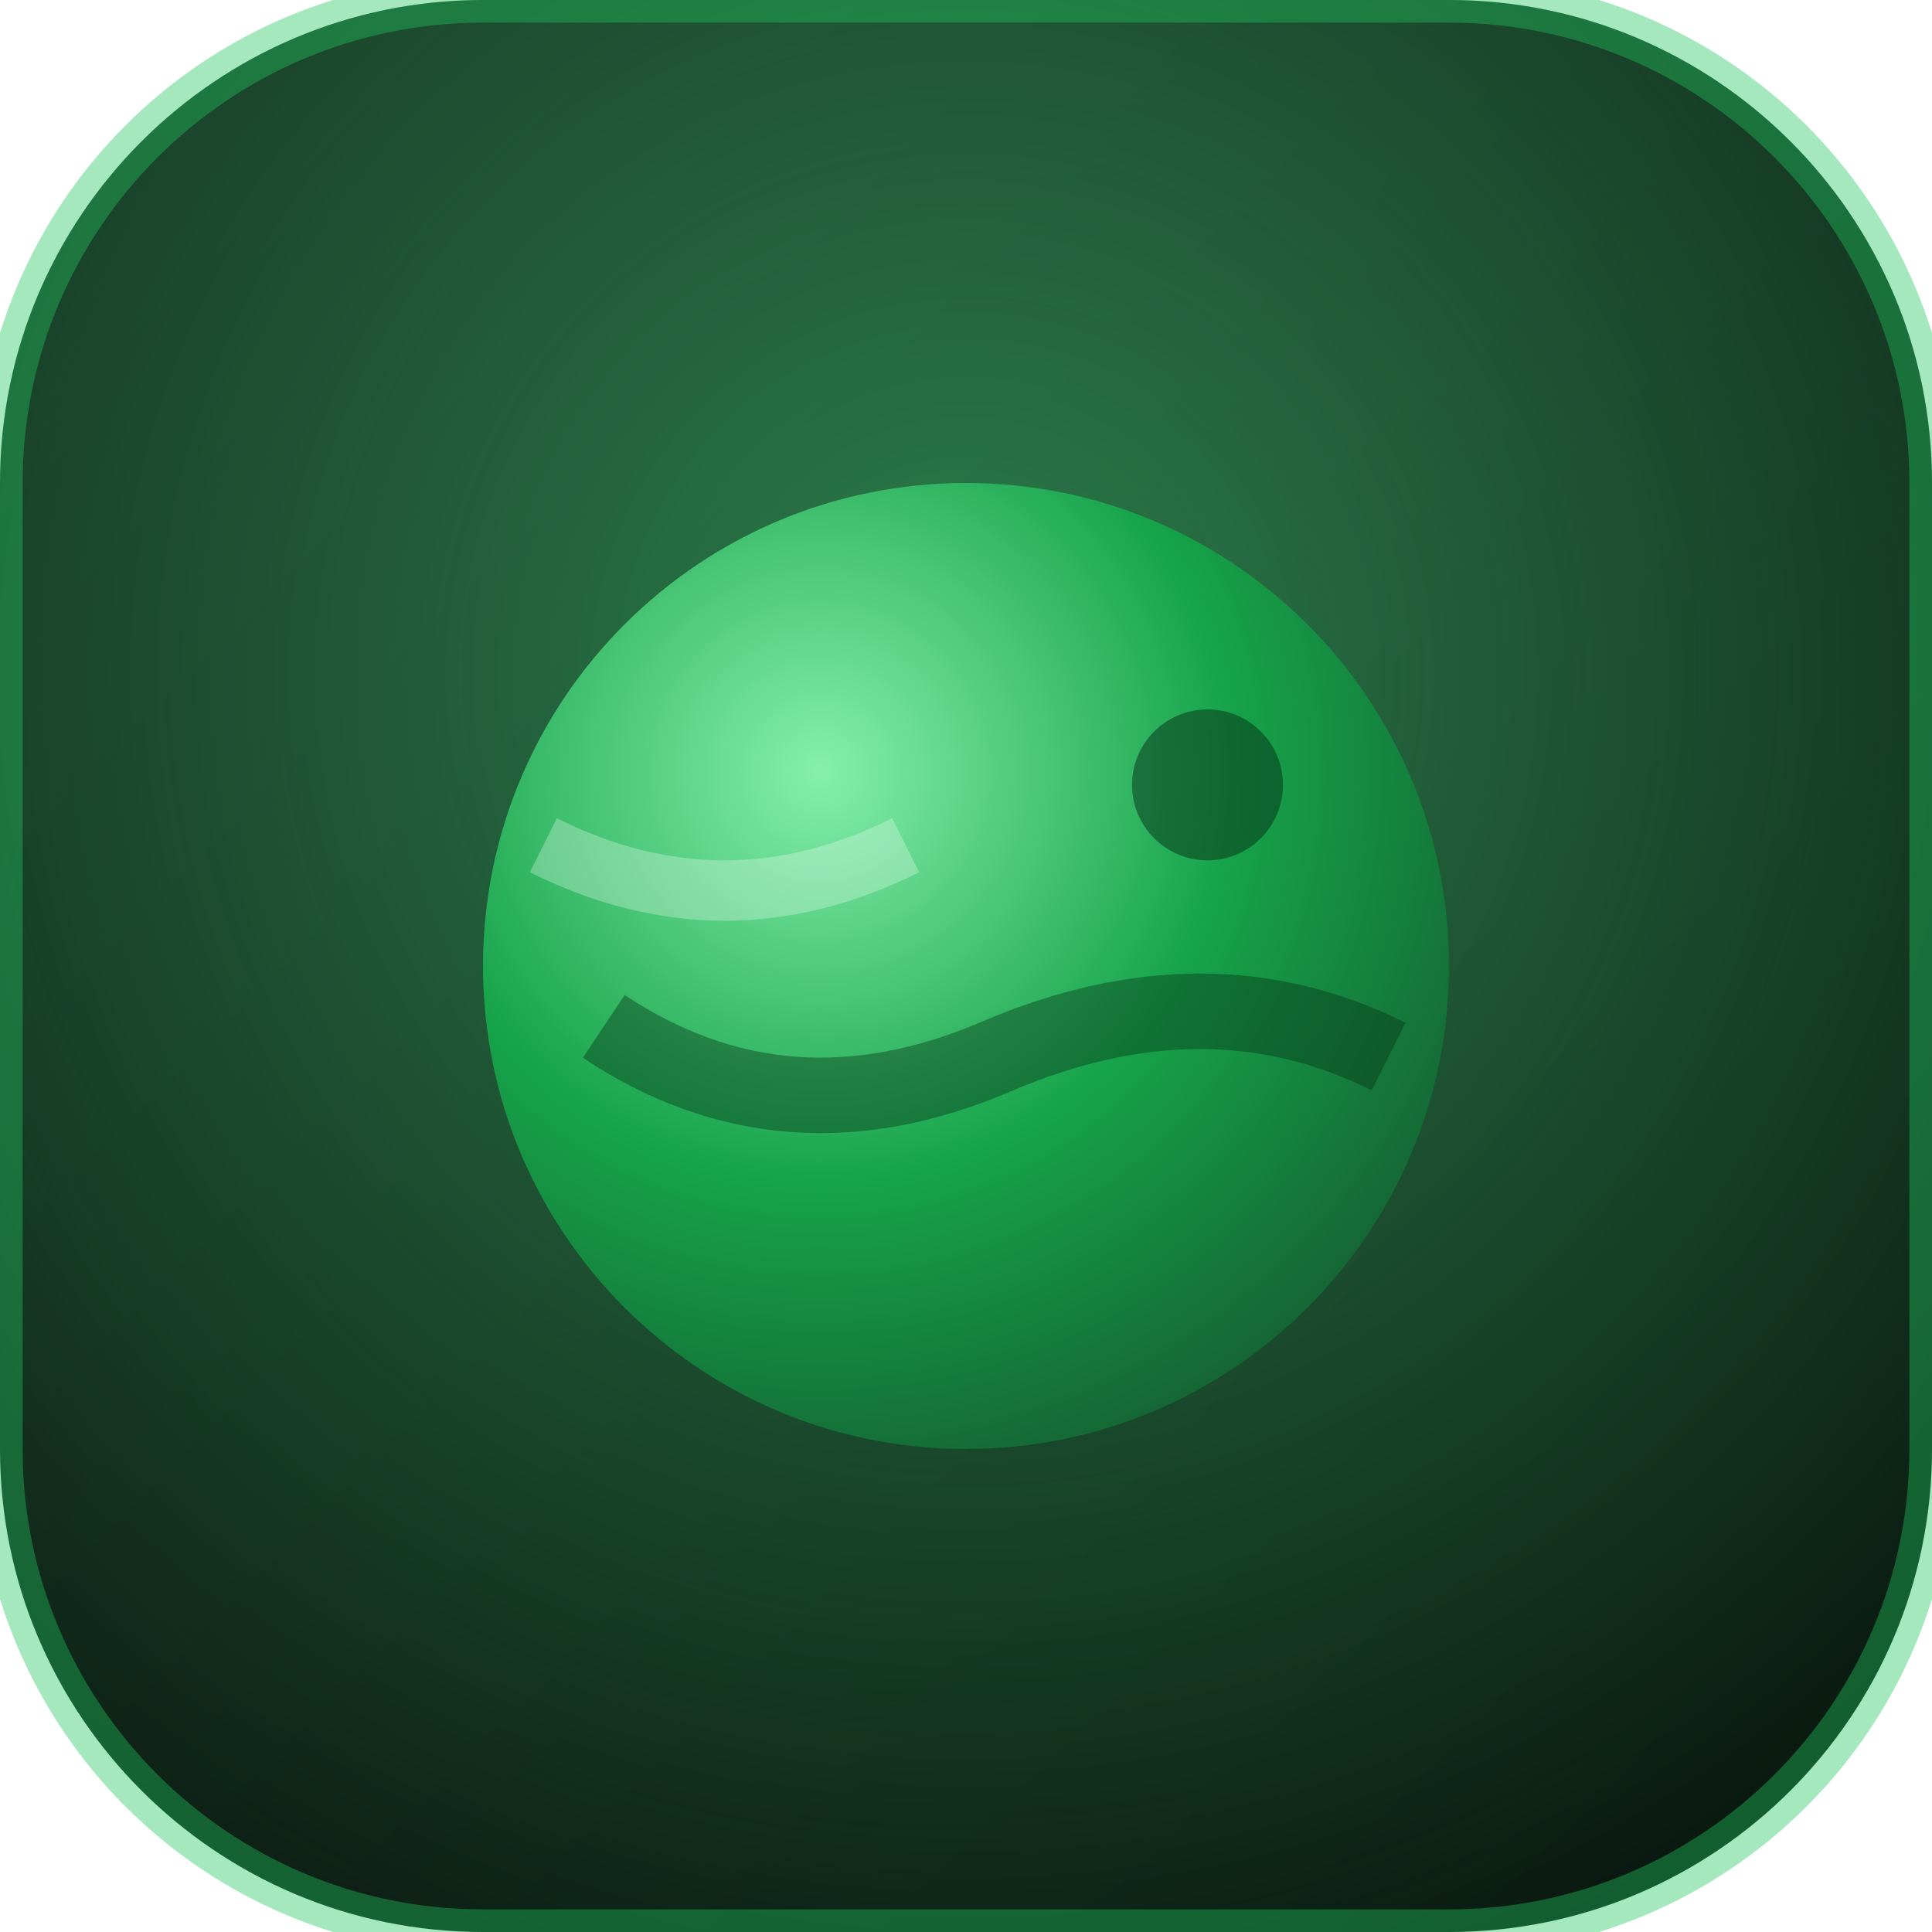
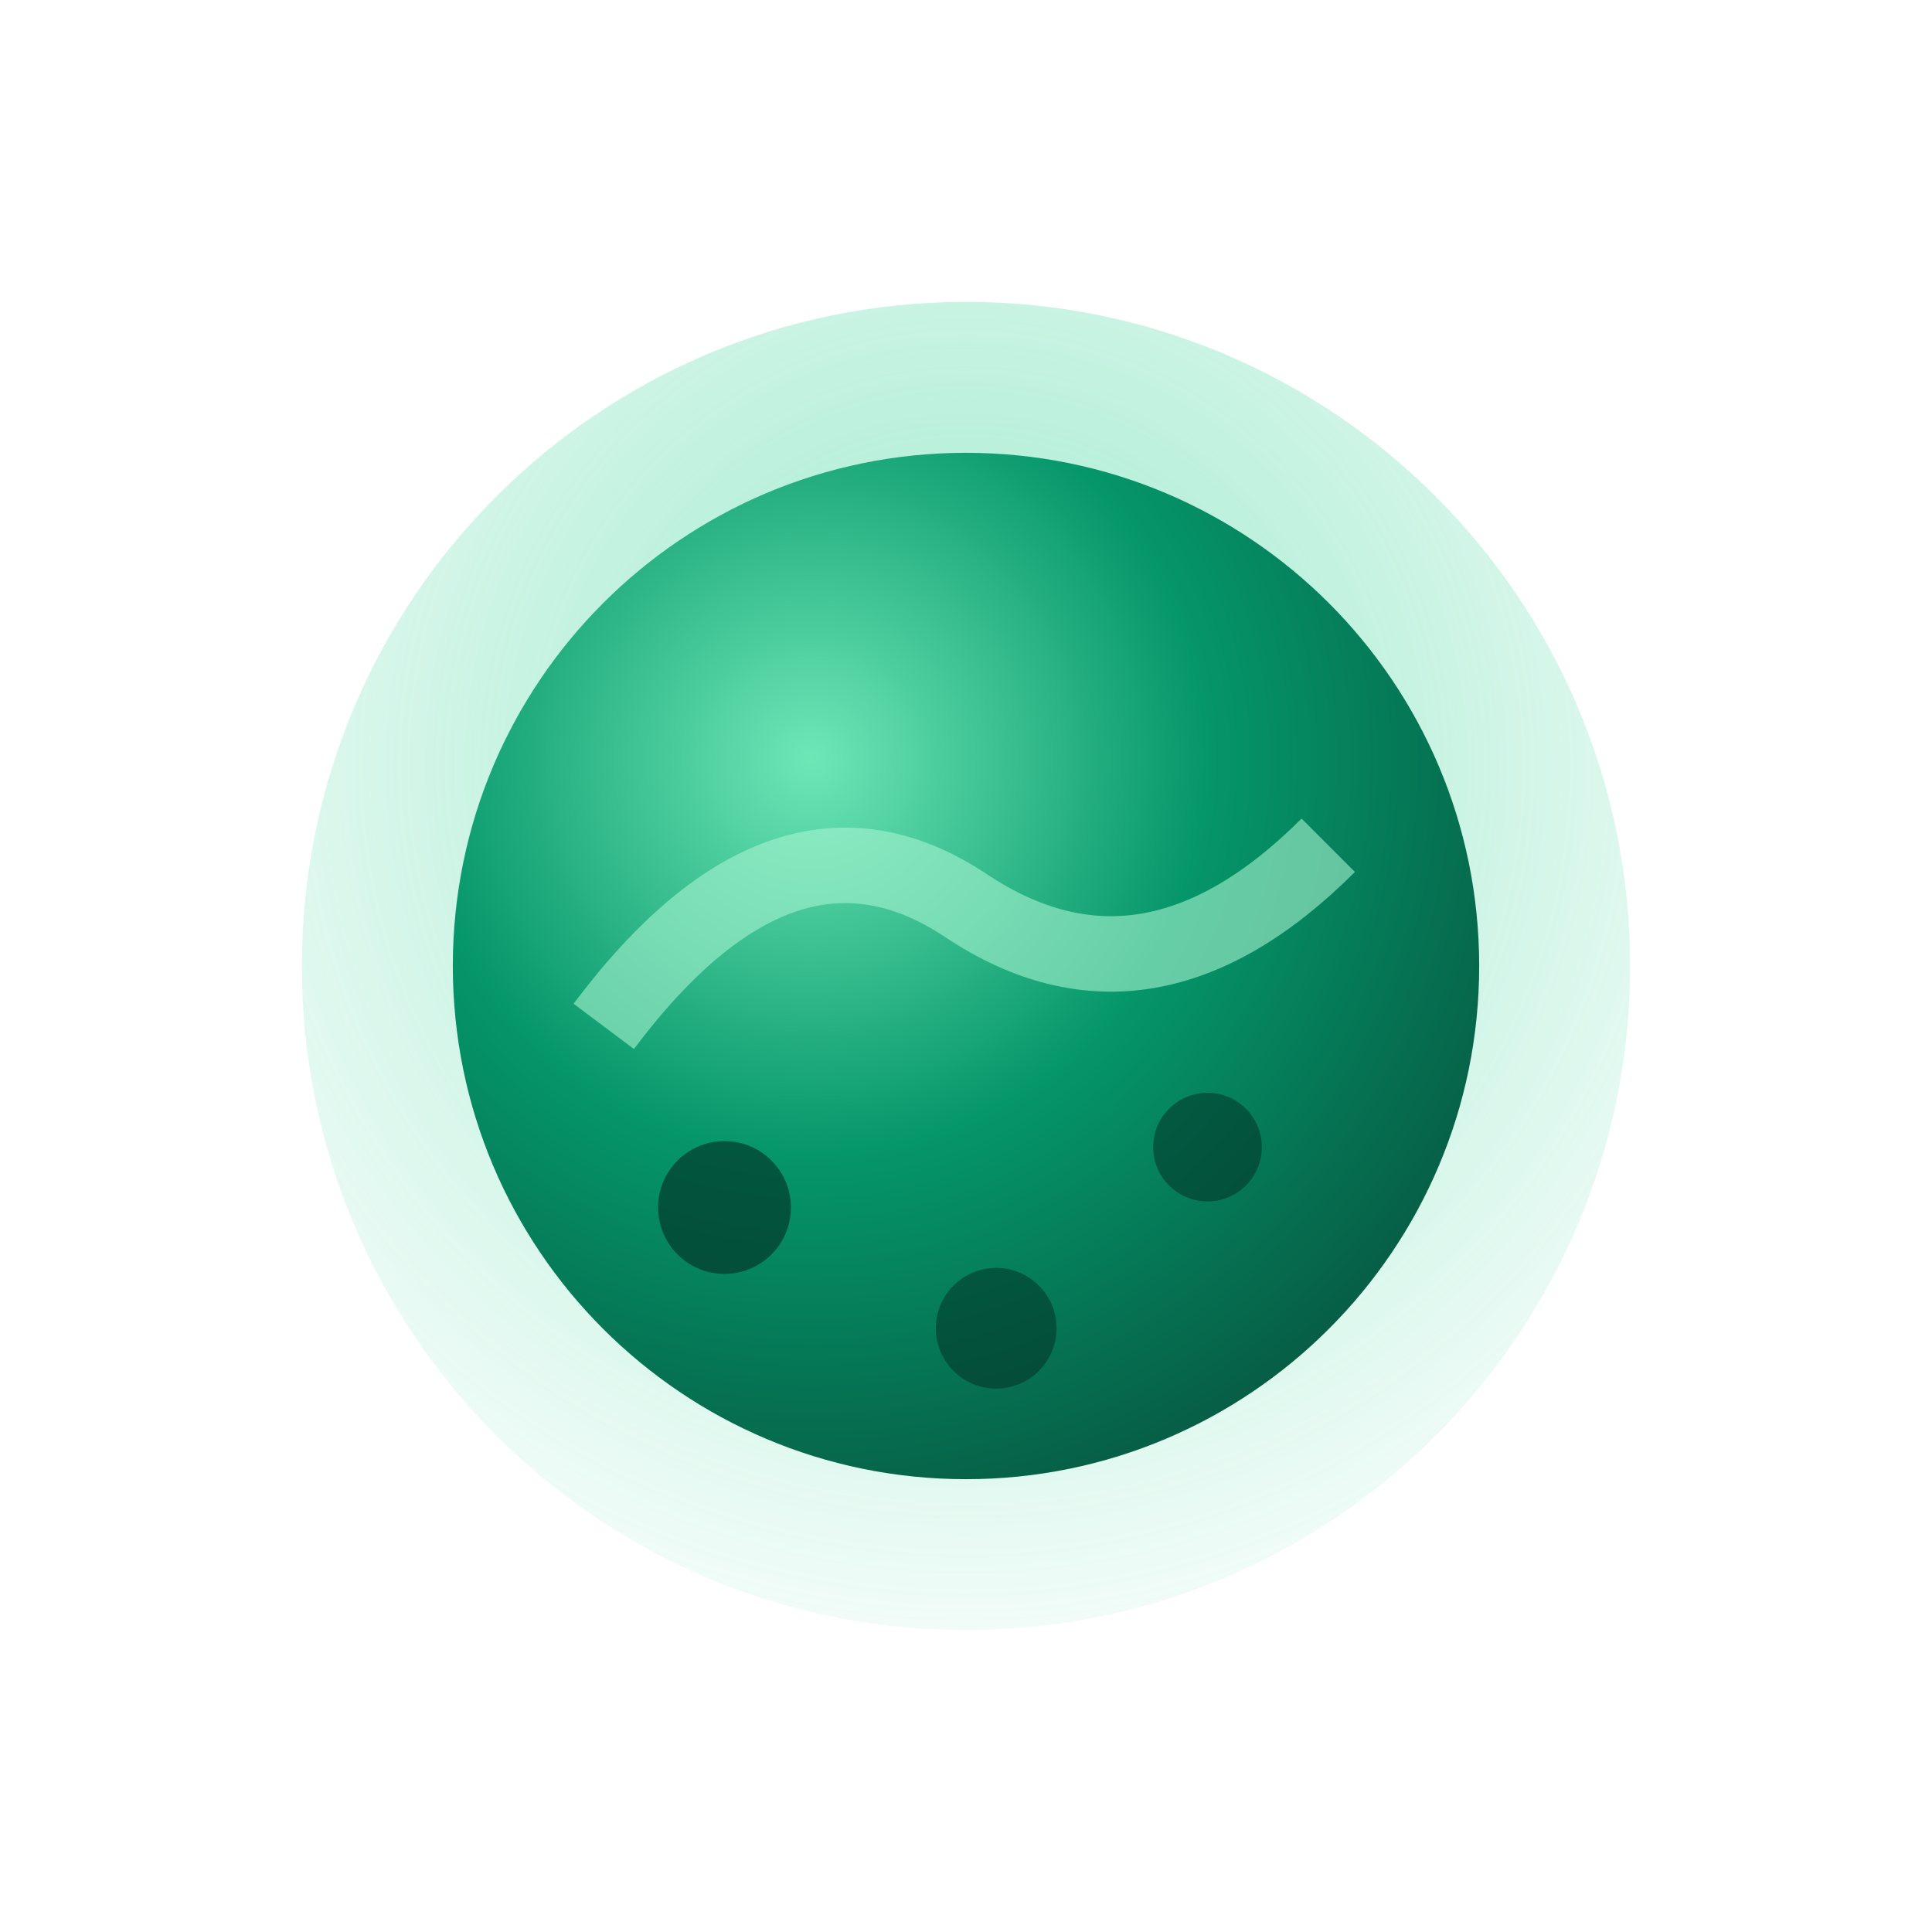
<svg xmlns="http://www.w3.org/2000/svg" viewBox="0 0 64 64">
  <defs>
-     <linearGradient id="pl" x1="0" y1="0" x2="1" y2="1">
-       <stop offset="0%" stop-color="#12261c" />
-       <stop offset="100%" stop-color="#07120c" />
-     </linearGradient>
+     <radialGradient id="planet" cx="35%" cy="30%" r="85%">
+       <stop offset="0%" stop-color="#6ee7b7" />
+       <stop offset="45%" stop-color="#059669" />
+       <stop offset="100%" stop-color="#064e3b" />
+     </radialGradient>
    <radialGradient id="gl" cx="50%" cy="35%" r="75%">
-       <stop offset="0%" stop-color="#4ade80" stop-opacity="0.5" />
-       <stop offset="100%" stop-color="#4ade80" stop-opacity="0" />
-     </radialGradient>
-     <radialGradient id="planet" cx="35%" cy="30%" r="85%">
-       <stop offset="0%" stop-color="#86efac" />
-       <stop offset="50%" stop-color="#16a34a" />
-       <stop offset="100%" stop-color="#14532d" />
+       <stop offset="0%" stop-color="#34d399" stop-opacity="0.5" />
+       <stop offset="100%" stop-color="#34d399" stop-opacity="0" />
    </radialGradient>
  </defs>
-   <rect width="64" height="64" rx="16" fill="url(#pl)" />
-   <rect width="64" height="64" rx="16" fill="url(#gl)" />
-   <rect width="64" height="64" rx="16" fill="none" stroke="#22c55e" stroke-opacity="0.4" stroke-width="1.5" />
-   <circle cx="32" cy="32" r="16" fill="url(#planet)" />
-   <path d="M20 34 Q26 38 33 35 Q40 32 46 35" fill="none" stroke="#052e16" stroke-opacity="0.4" stroke-width="2.5" />
-   <path d="M18 28 Q24 31 30 28" fill="none" stroke="#f0fdf4" stroke-opacity="0.3" stroke-width="2" />
-   <circle cx="40" cy="26" r="2.5" fill="#052e16" opacity="0.5" />
+   <circle cx="32" cy="32" r="22" fill="url(#gl)" />
+   <circle cx="32" cy="32" r="17" fill="url(#planet)" />
+   <path d="M20 34 Q26 26 32 30 Q38 34 44 28" fill="none" stroke="#a7f3d0" stroke-opacity="0.6" stroke-width="2.5" />
+   <circle cx="24" cy="40" r="2.2" fill="#022c22" opacity="0.6" />
+   <circle cx="40" cy="38" r="1.8" fill="#022c22" opacity="0.5" />
+   <circle cx="33" cy="44" r="2" fill="#022c22" opacity="0.5" />
</svg>
